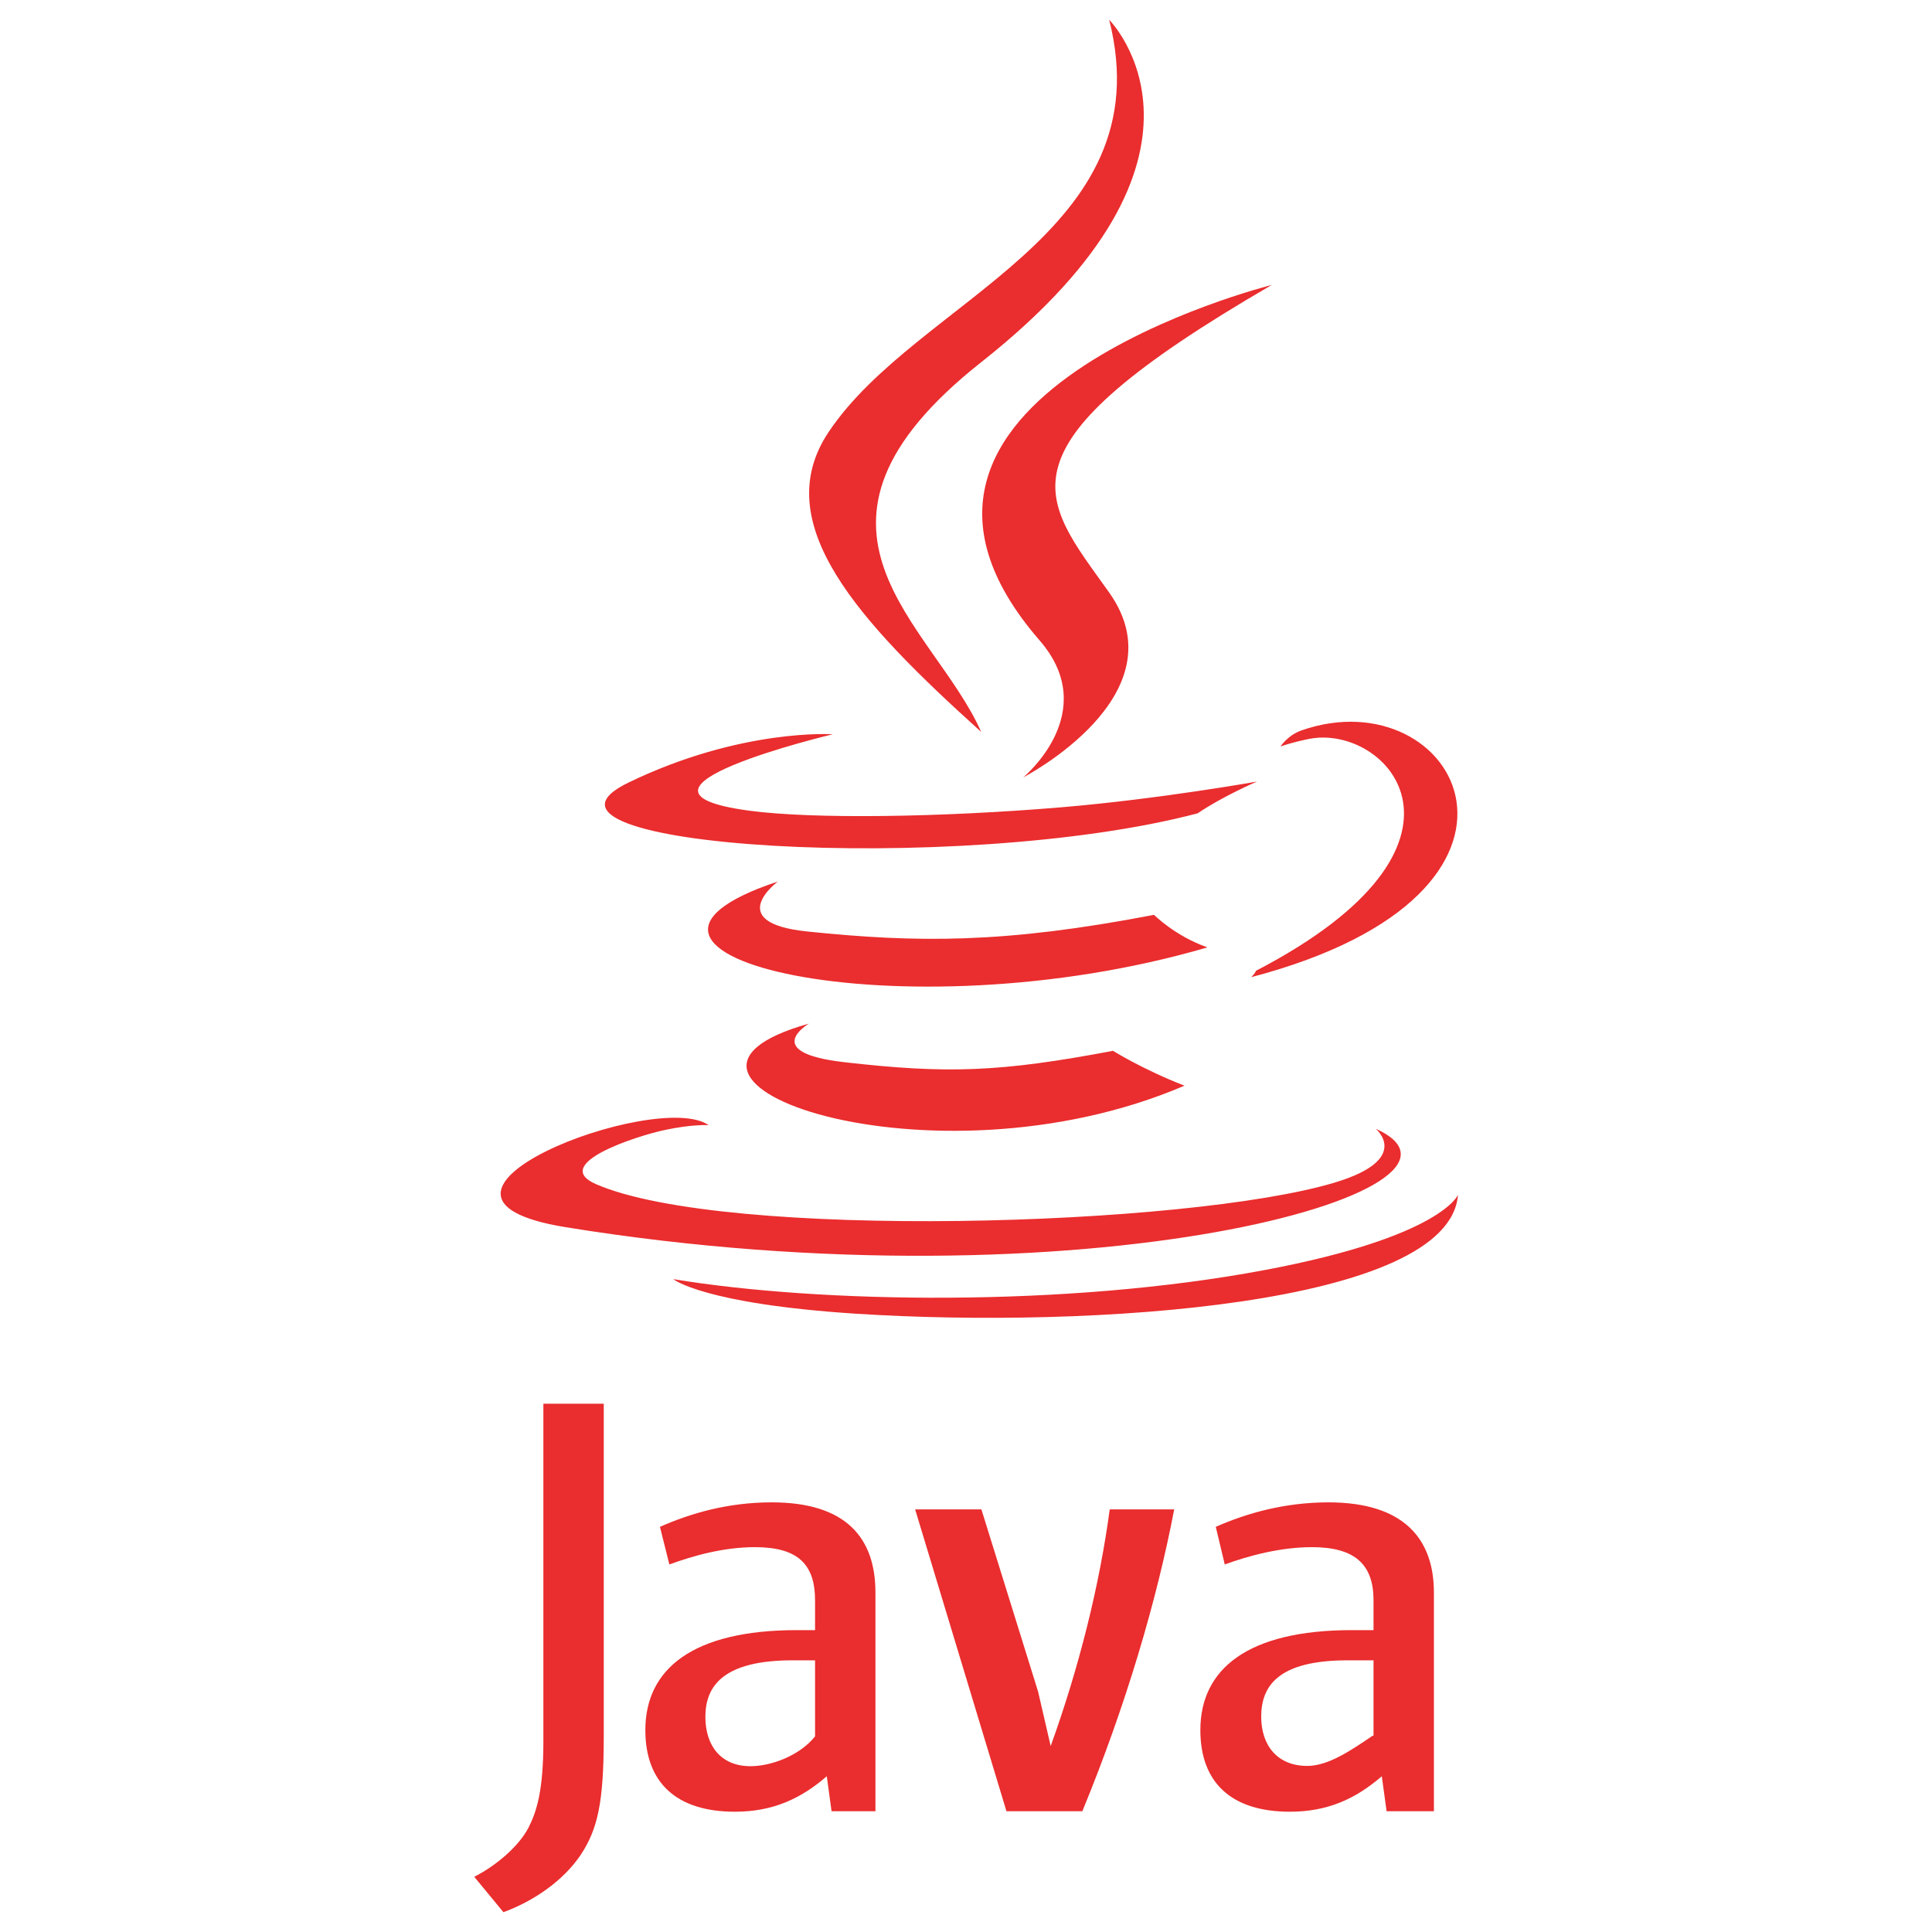
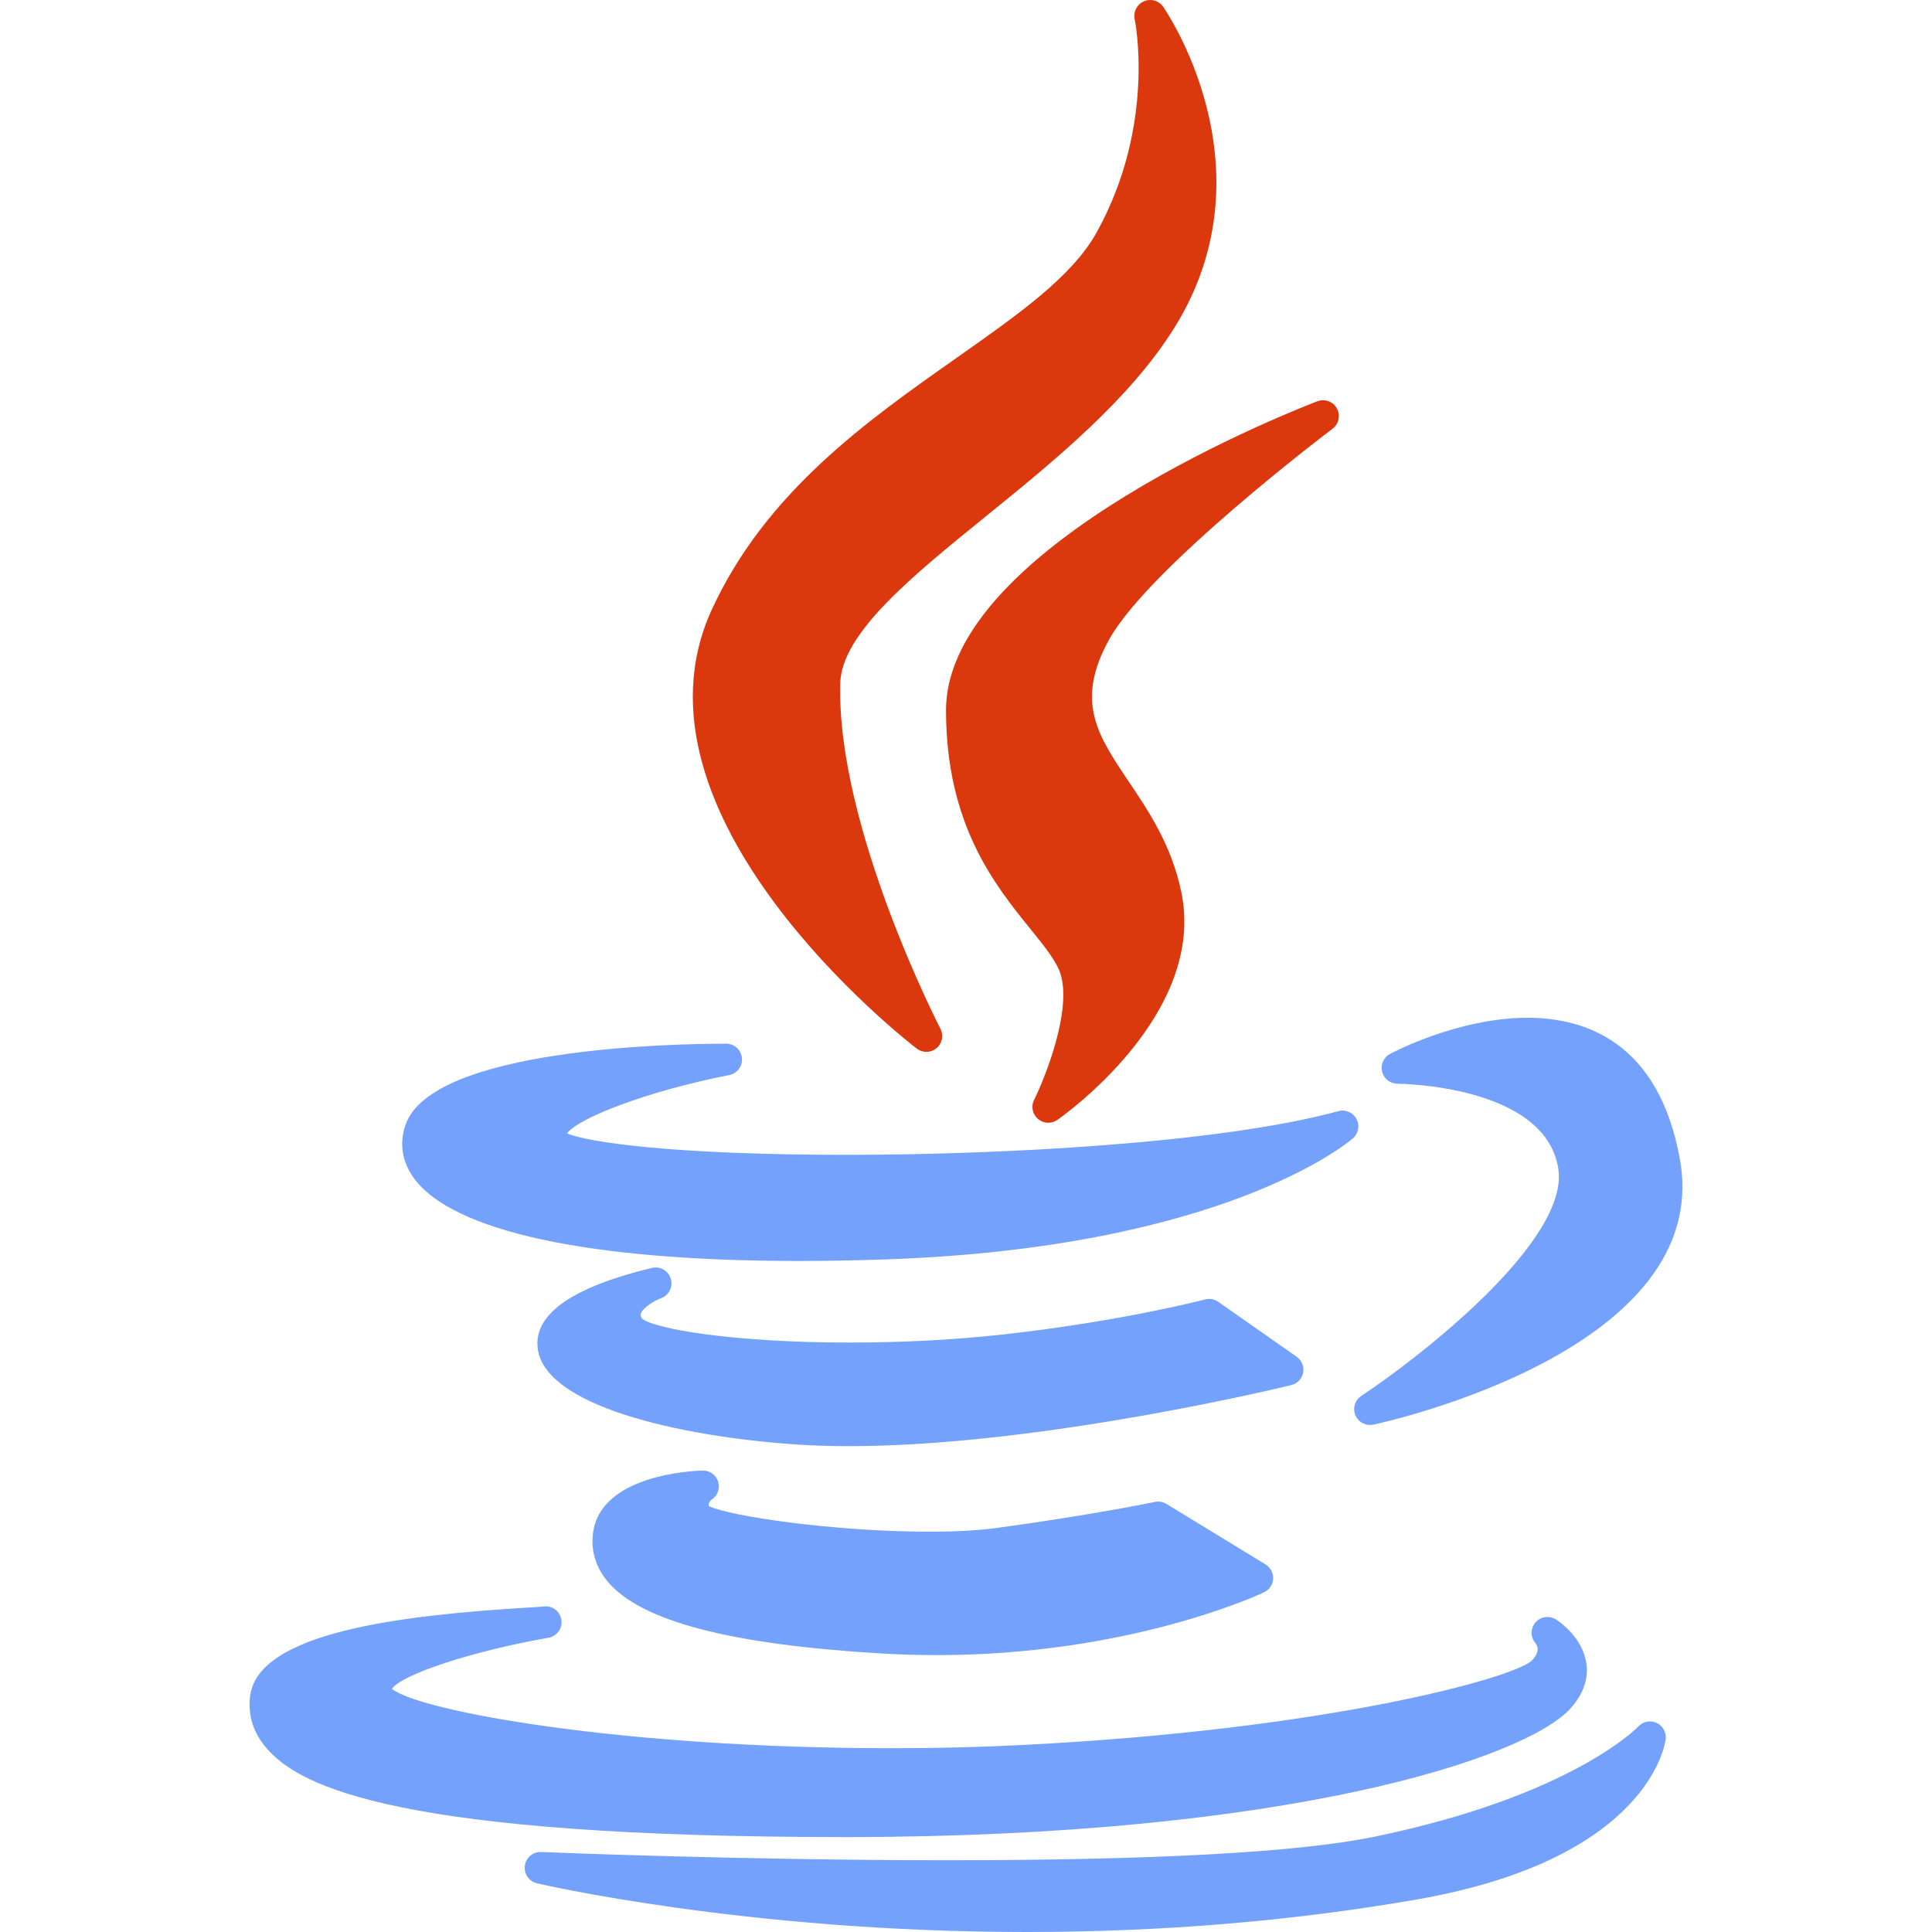
- <svg xmlns="http://www.w3.org/2000/svg" viewBox="0 0 128 128">
-   <path fill="#EA2D2E" d="M53.595 67.817c-13.224 3.694 8.044 11.325 24.88 4.112-2.757-1.071-4.735-2.309-4.735-2.309-7.508 1.419-10.99 1.531-17.805.753-5.625-.644-2.34-2.556-2.34-2.556zM76.459 60.61c-9.95 1.915-15.698 1.854-22.979 1.103-5.629-.582-1.944-3.311-1.944-3.311-14.563 4.834 8.106 10.318 28.459 4.365-2.162-.761-3.536-2.157-3.536-2.157zM84.258 18.879s-29.439 7.351-15.38 23.552c4.151 4.778-1.088 9.074-1.088 9.074s10.533-5.437 5.696-12.248c-4.518-6.349-7.982-9.502 10.772-20.378zM37.48 81.305c34.324 5.563 62.567-2.506 53.666-6.523 0 0 2.431 2.005-2.679 3.555-9.715 2.943-40.444 3.831-48.979.117-3.066-1.335 2.687-3.187 4.496-3.576 1.887-.409 2.965-.334 2.965-.334-3.412-2.404-22.055 4.718-9.469 6.761zM79.348 53.885c1.65-1.126 3.93-2.104 3.93-2.104s-6.492 1.161-12.961 1.704c-7.918.664-16.412.795-20.676.225-10.095-1.35 5.534-5.063 5.534-5.063s-6.07-.411-13.533 3.199c-8.827 4.269 21.832 6.214 37.706 2.039zM83.213 64.317c-.074.2-.322.425-.322.425 21.546-5.664 13.624-19.965 3.322-16.345-.903.319-1.378 1.063-1.378 1.063s.571-.23 1.845-.496c5.207-1.084 12.669 6.972-3.467 15.353zM65.006 48.492c-3.179-7.186-13.957-13.471.005-24.498 17.41-13.742 8.476-22.682 8.476-22.682 3.604 14.197-12.711 18.486-18.6 27.328-4.01 6.024 1.969 12.499 10.119 19.852zM83.796 84.143c-13.219 2.488-29.524 2.199-39.191.603 0 0 1.98 1.64 12.157 2.294 15.484.99 39.269-.551 39.832-7.878 0-.001-1.082 2.776-12.798 4.981zM51.131 99.535c-2.887 0-5.351.714-7.408 1.622l.624 2.493c1.619-.595 3.618-1.147 5.674-1.147 2.85 0 3.979 1.147 3.979 3.521v1.976h-1.2c-6.921 0-10.044 2.585-10.044 6.624 0 3.479 2.059 5.407 5.933 5.407 2.49 0 4.351-.845 6.088-2.35l.316 2.319h2.907v-14.492c0-3.599-1.924-5.973-6.869-5.973zm2.869 15.502c-1 1.266-2.893 1.978-4.279 1.978-1.973 0-2.988-1.371-2.988-3.27 0-2.056 1.202-3.745 5.794-3.745h1.473v5.037zM69.611 115.681l-.835-3.608-3.756-12.073h-4.39l6.051 20h5.026c2.884-7 4.943-14 6.086-20h-4.271c-.671 5-2.016 10.424-3.911 15.681zM88.015 99.535c-2.889 0-5.411.714-7.467 1.622l.596 2.493c1.621-.595 3.722-1.147 5.778-1.147 2.846 0 4.078 1.147 4.078 3.521v1.976h-1.428c-6.923 0-10.045 2.585-10.045 6.624 0 3.479 2.056 5.407 5.93 5.407 2.492 0 4.349-.845 6.091-2.35l.318 2.319h3.134v-14.492c0-3.599-2.044-5.973-6.985-5.973zm-1.411 17.462c-1.975 0-3.046-1.363-3.046-3.261 0-2.055 1.149-3.736 5.736-3.736h1.706v5h-.067c-1.465 1-2.947 1.997-4.329 1.997zM36 115.373c0 3.271-.445 4.638-.979 5.701-.615 1.193-2.053 2.475-3.601 3.269l1.934 2.345c2.032-.749 3.943-2.078 5.092-3.757 1.15-1.723 1.554-3.491 1.554-7.867v-22.064h-4v22.373z" />
+ <svg xmlns="http://www.w3.org/2000/svg" height="800px" width="800px" version="1.1" id="Layer_1" viewBox="0 0 511.998 511.998" xml:space="preserve">
+   <g>
+     <path style="fill:#DB380E;" d="M253.464,94.869c-23.658,16.639-50.471,35.498-64.838,66.699   c-24.954,54.435,51.062,113.812,54.311,116.313c0.755,0.581,1.659,0.871,2.56,0.871c0.957,0,1.915-0.327,2.693-0.979   c1.509-1.262,1.937-3.406,1.031-5.152c-0.275-0.53-27.561-53.53-26.547-91.552c0.359-13.243,18.892-28.266,38.512-44.171   c17.97-14.568,38.34-31.079,50.258-50.394c26.164-42.516-2.916-84.322-3.213-84.74c-1.155-1.622-3.287-2.209-5.11-1.41   c-1.821,0.804-2.83,2.773-2.414,4.72c0.059,0.277,5.714,27.923-10.022,56.406C284.203,73.25,269.959,83.268,253.464,94.869z" />
+     <path style="fill:#DB380E;" d="M353.137,113.617c1.669-1.257,2.159-3.55,1.15-5.38c-1.011-1.83-3.211-2.637-5.165-1.895   c-4.019,1.528-98.416,37.915-98.416,81.88c0,30.307,12.946,46.317,22.399,58.009c3.708,4.586,6.909,8.546,7.964,11.927   c2.97,9.743-4.066,27.353-7.025,33.317c-0.853,1.714-0.435,3.792,1.016,5.044c0.784,0.677,1.763,1.021,2.743,1.021   c0.834,0,1.672-0.248,2.396-0.752c1.623-1.128,39.667-28.026,32.844-60.433c-2.542-12.318-8.595-21.318-13.936-29.26   c-8.274-12.305-14.25-21.193-5.184-37.609C304.545,150.338,352.65,113.981,353.137,113.617z" />
+   </g>
+   <g>
+     <path style="fill:#73A1FB;" d="M107.418,298.236c-1.618,4.845-0.854,9.651,2.207,13.903c10.233,14.207,46.48,22.029,102.068,22.029   c0.003,0,0.005,0,0.007,0c7.532,0,15.484-0.148,23.629-0.44c88.875-3.181,121.839-30.869,123.199-32.046   c1.482-1.283,1.878-3.419,0.957-5.147c-0.922-1.727-2.909-2.595-4.808-2.072c-31.301,8.546-89.748,11.58-130.288,11.58   c-45.363,0-68.465-3.268-74.121-5.681c2.902-3.985,20.802-11.101,42.983-15.464c2.12-0.416,3.577-2.374,3.367-4.524   s-2.016-3.79-4.177-3.79C179.439,276.584,114.234,277.628,107.418,298.236z" />
+     <path style="fill:#73A1FB;" d="M404.812,269.718c-18.331,0-35.714,9.188-36.446,9.577c-1.695,0.908-2.555,2.852-2.09,4.72   c0.467,1.865,2.144,3.176,4.067,3.178c0.389,0,39.102,0.317,42.608,22.436c3.106,19.082-36.629,50-52.202,60.304   c-1.682,1.113-2.335,3.263-1.554,5.123c0.665,1.583,2.206,2.573,3.868,2.573c0.29,0,0.584-0.03,0.876-0.092   c3.696-0.791,90.406-19.899,81.238-70.384C439.584,276.213,420.138,269.718,404.812,269.718z" />
+     <path style="fill:#73A1FB;" d="M345.347,363.755c0.302-1.617-0.371-3.262-1.717-4.207l-20.791-14.563   c-1.014-0.71-2.295-0.933-3.485-0.618c-0.217,0.055-21.959,5.771-53.525,9.276c-12.528,1.405-26.56,2.147-40.582,2.147   c-31.558,0-52.192-3.708-55.197-6.428c-0.398-0.764-0.272-1.111-0.201-1.304c0.546-1.518,3.472-3.322,5.358-4.036   c2.083-0.771,3.206-3.033,2.558-5.157c-0.646-2.127-2.837-3.378-4.999-2.859c-20.856,5.033-31.054,12.071-30.312,20.918   c1.318,15.686,37.65,23.737,68.365,25.865c4.417,0.302,9.194,0.455,14.195,0.455c0.003,0,0.005,0,0.008,0   c51.074,0,116.55-16.025,117.204-16.188C343.825,366.666,345.044,365.375,345.347,363.755z" />
+     <path style="fill:#73A1FB;" d="M188.602,397.419c1.575-1.024,2.273-2.971,1.714-4.764c-0.557-1.793-2.234-2.971-4.118-2.946   c-2.795,0.074-27.349,1.182-29.068,16.815c-0.52,4.672,0.818,8.941,3.979,12.686c8.816,10.448,32.614,16.658,72.741,18.984   c4.747,0.285,9.569,0.428,14.334,0.428c51.015,0,85.373-15.973,86.812-16.653c1.395-0.66,2.315-2.031,2.397-3.571   s-0.687-3.001-2.003-3.806l-26.275-16.04c-0.912-0.556-2.003-0.74-3.043-0.527c-0.166,0.035-16.849,3.495-42.026,6.913   c-4.764,0.648-10.73,0.977-17.73,0.977c-25.15,0-53.124-4.109-58.489-6.8C187.749,398.613,187.848,397.975,188.602,397.419z" />
+     <path style="fill:#73A1FB;" d="M224.408,486.85c116.854-0.099,179.571-20.88,191.653-33.957c4.277-4.626,4.739-9.006,4.376-11.867   c-0.898-7.04-7.311-11.35-8.038-11.818c-1.754-1.128-4.108-0.833-5.476,0.745c-1.365,1.578-1.397,3.884-0.027,5.461   c0.737,0.948,1.163,2.535-0.992,4.692c-4.83,4.511-53.545,18.204-134.656,22.318c-11.111,0.577-22.765,0.871-34.636,0.873   c-72.623,0-125.772-9.948-132.749-15.744c2.689-3.864,21.489-10.037,41.482-13.529c2.253-0.393,3.775-2.516,3.426-4.776   c-0.349-2.259-2.432-3.814-4.709-3.519c-0.564,0.077-2.478,0.191-4.694,0.327c-32.988,2.014-71.109,6.503-73.098,23.5   c-0.604,5.179,0.935,9.881,4.576,13.973c8.909,10.01,34.516,23.319,153.558,23.319C224.406,486.85,224.406,486.85,224.408,486.85z" />
+     <path style="fill:#73A1FB;" d="M439.013,456.578c-1.652-0.764-3.604-0.378-4.836,0.952c-0.171,0.185-17.74,18.556-70.564,29.344   c-20.223,4.052-58.183,6.107-112.826,6.107c-54.745,0-106.838-2.154-107.357-2.176c-2.176-0.106-4.037,1.476-4.333,3.618   c-0.297,2.14,1.083,4.158,3.184,4.658c0.542,0.128,55.135,12.918,129.779,12.918c35.801,0,70.639-2.907,103.548-8.645   c61.361-10.757,65.657-41.183,65.81-42.473C441.632,459.078,440.662,457.342,439.013,456.578z" />
+   </g>
</svg>
